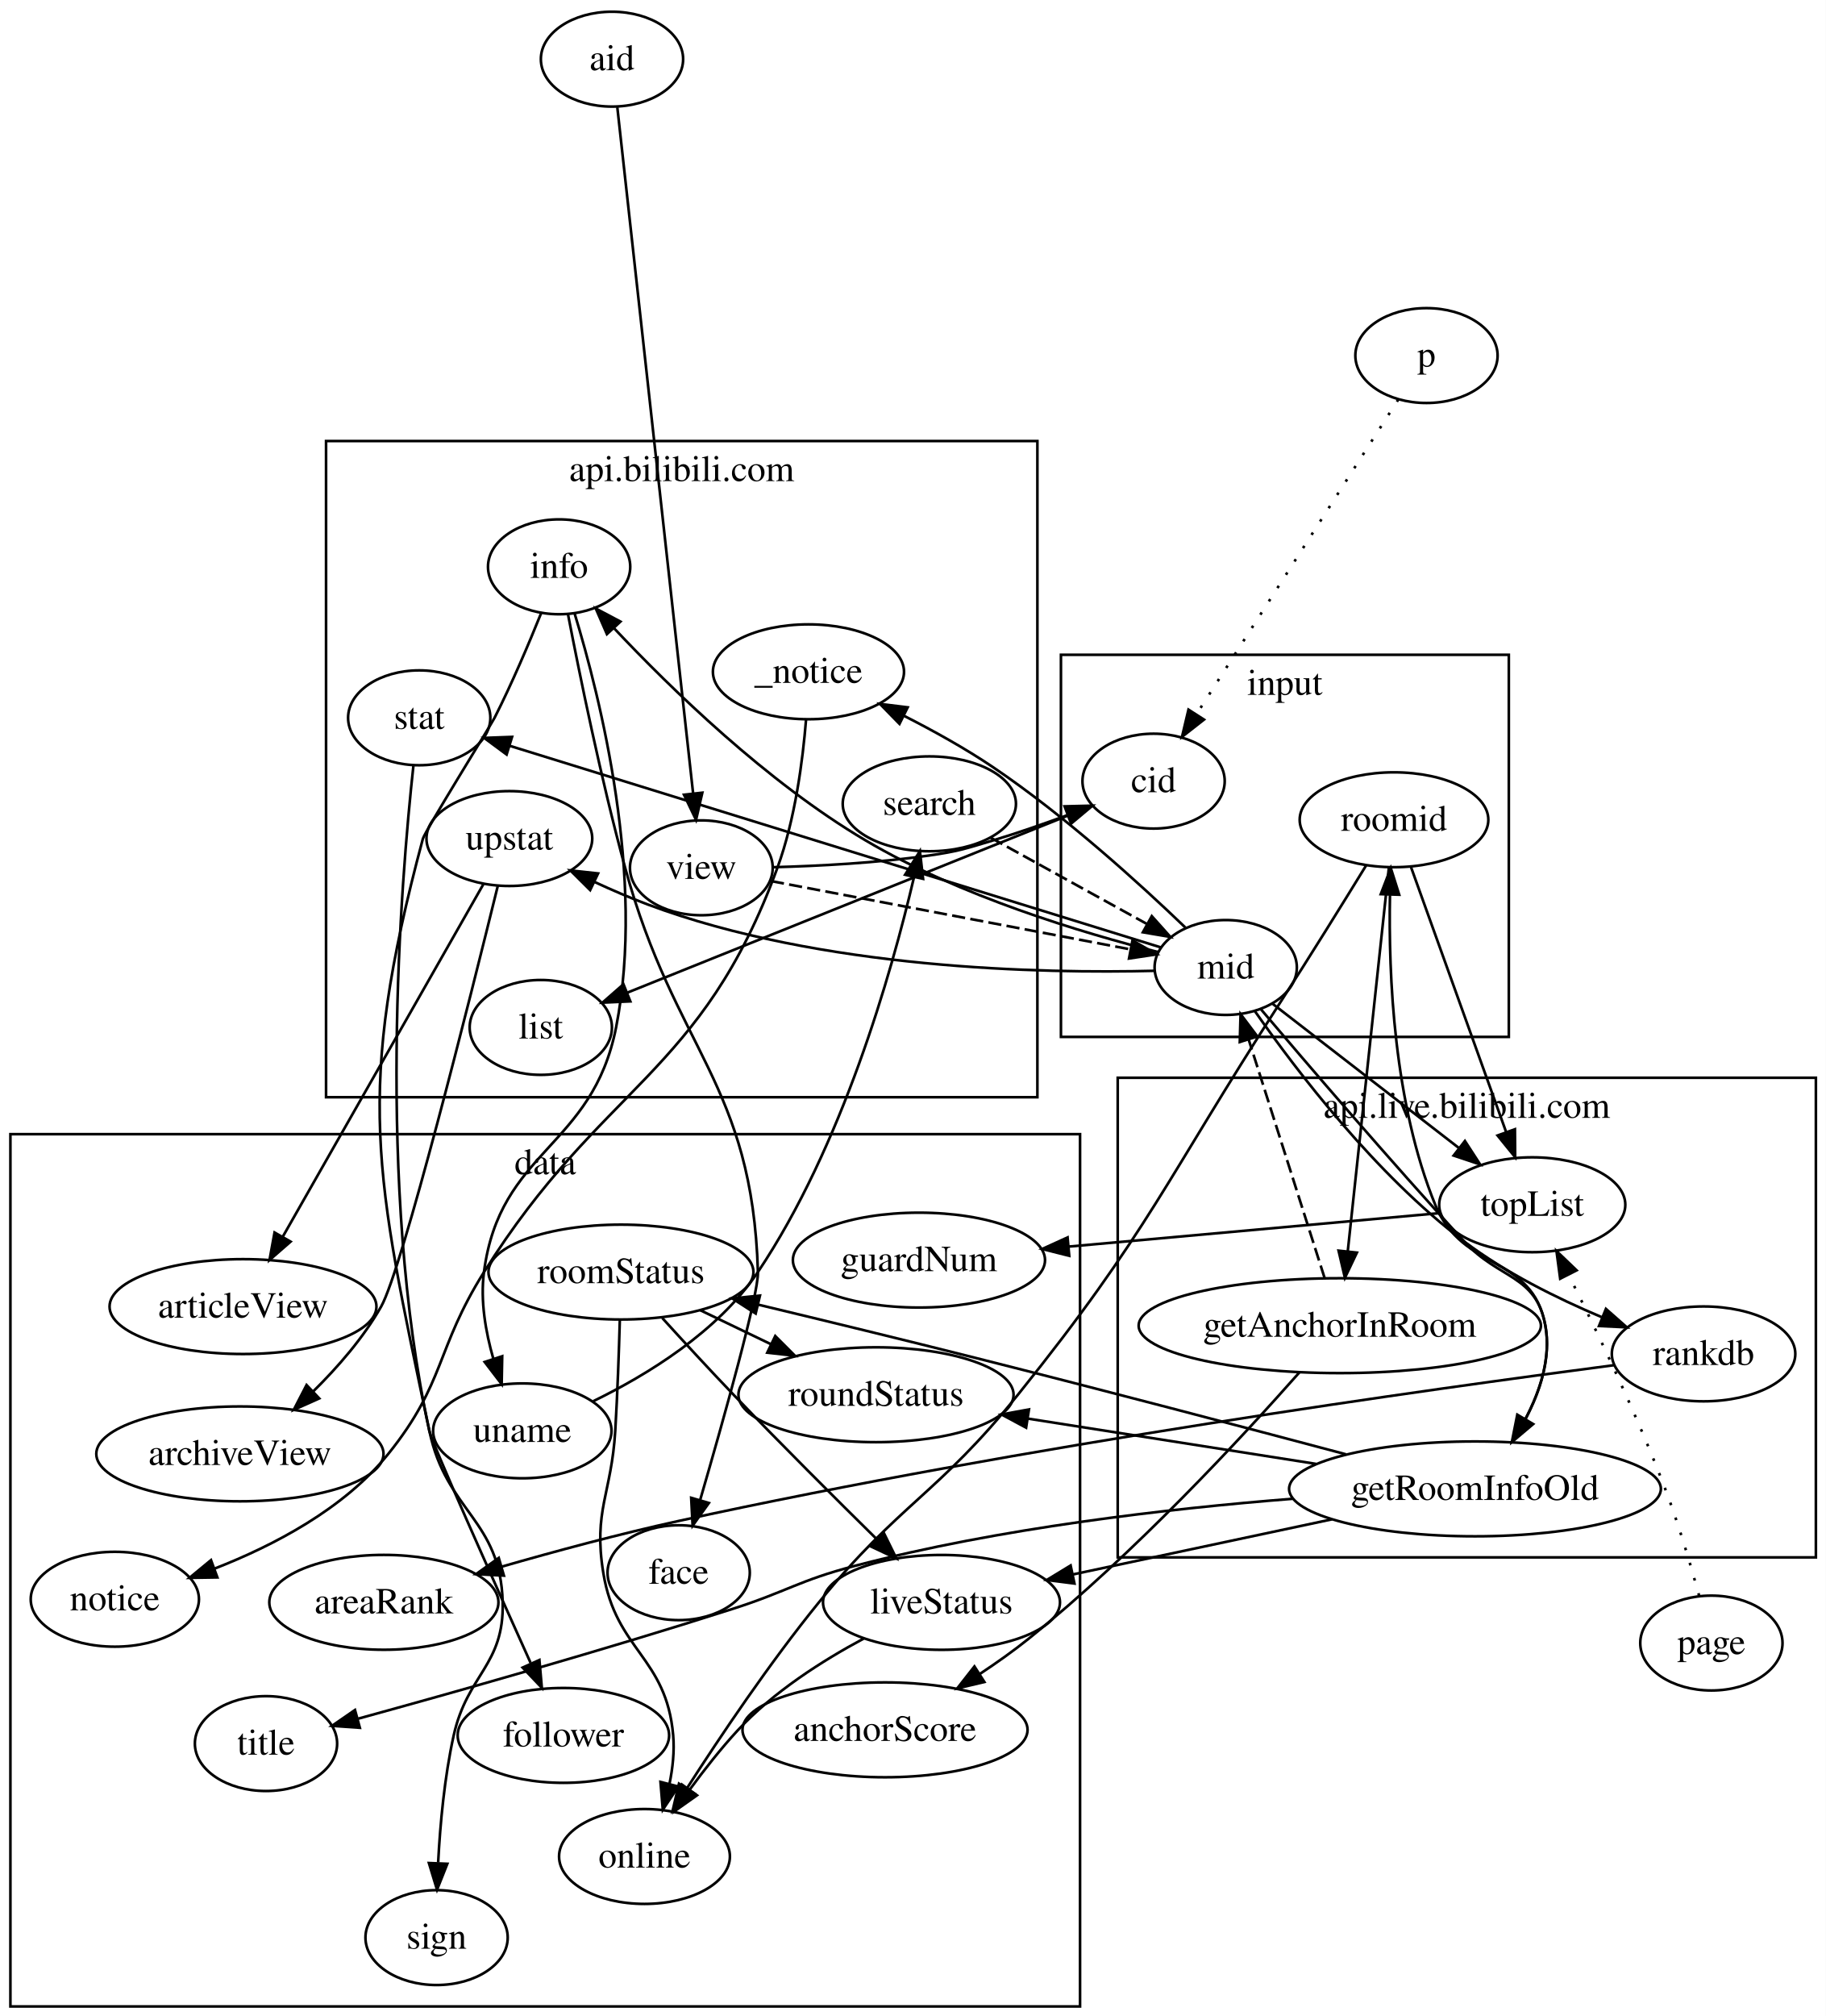
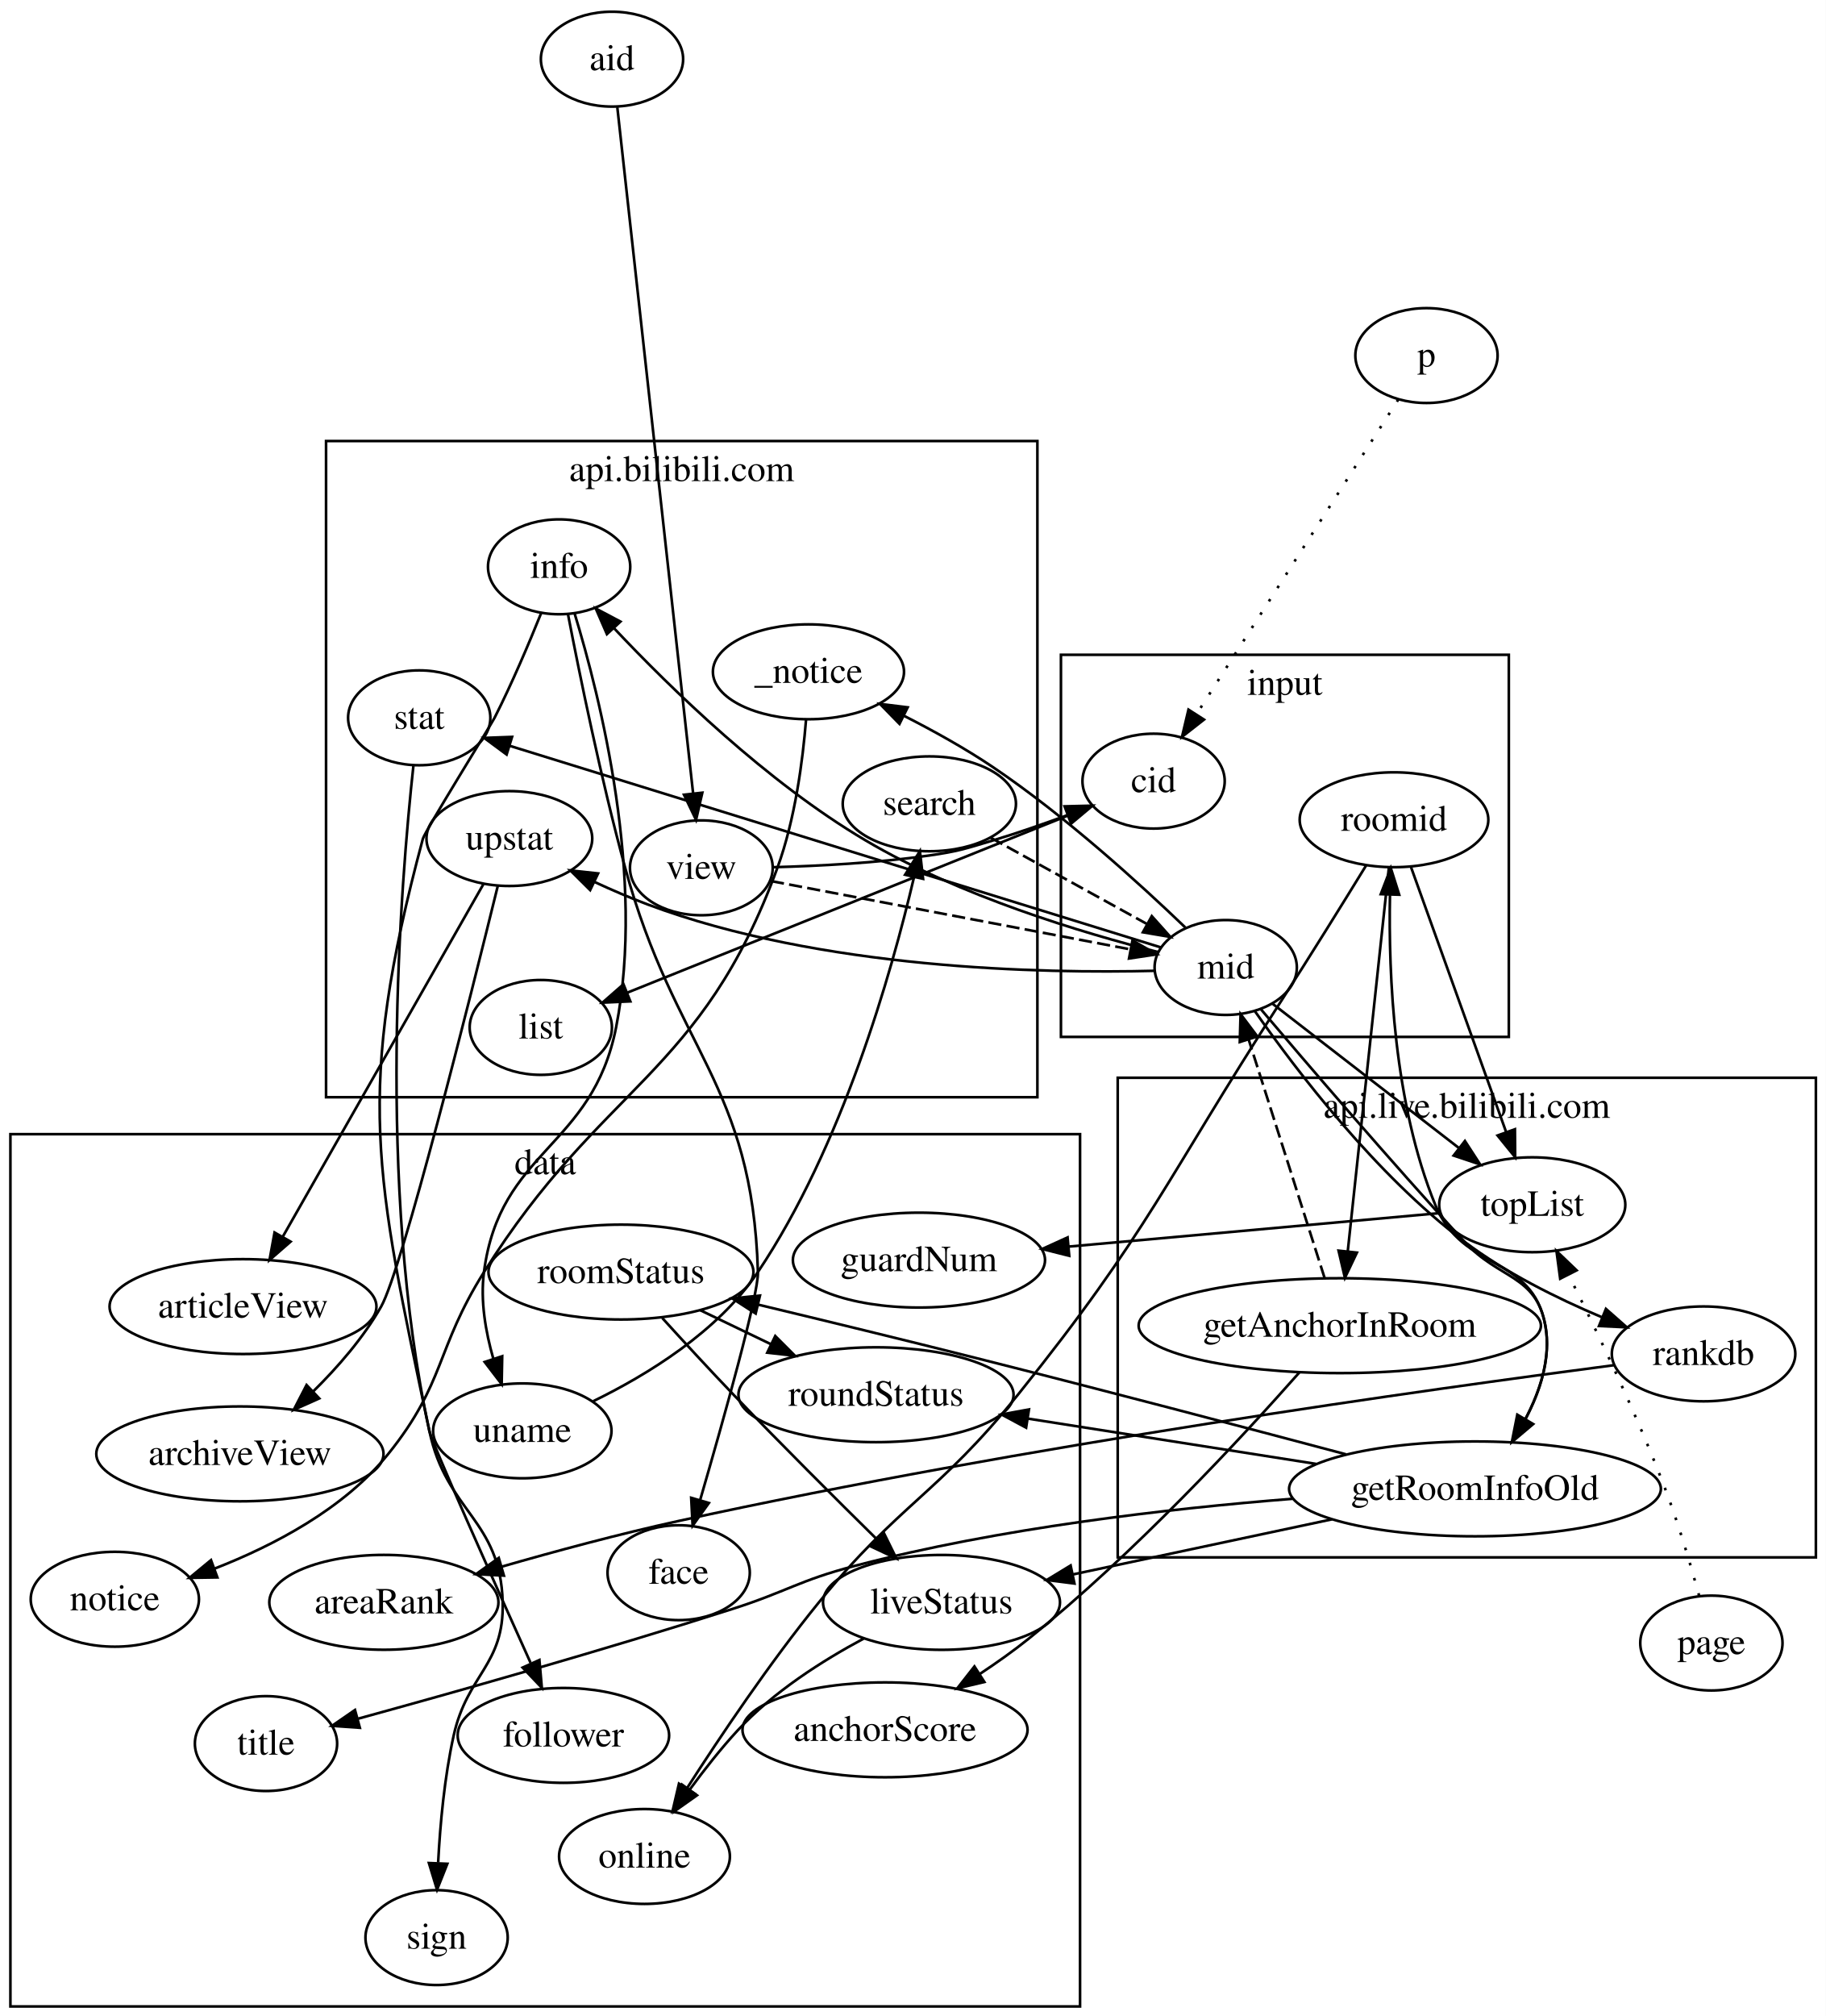
<svg xmlns="http://www.w3.org/2000/svg" width="693pt" height="765pt" viewBox="0.00 0.00 693.00 765.00">
  <g id="graph0" class="graph" transform="scale(1 1) rotate(0) translate(4 761)">
    <polygon fill="#ffffff" stroke="transparent" points="-4,4 -4,-761 689,-761 689,4 -4,4" />
    <g id="clust1" class="cluster">
      <polygon fill="none" stroke="#000000" points="119.76,-344.643 119.76,-593.643 389.76,-593.643 389.76,-344.643 119.76,-344.643" />
      <text text-anchor="middle" x="254.76" y="-578.443" font-family="Times,serif" font-size="14.00" fill="#000000">api.bilibili.com</text>
    </g>
    <g id="clust2" class="cluster">
      <polygon fill="none" stroke="#000000" points="420.25,-170.029 420.25,-352.029 685.25,-352.029 685.25,-170.029 420.25,-170.029" />
      <text text-anchor="middle" x="552.75" y="-336.829" font-family="Times,serif" font-size="14.00" fill="#000000">api.live.bilibili.com</text>
    </g>
    <g id="clust3" class="cluster">
      <polygon fill="none" stroke="#000000" points="-.051,.376 -.051,-330.624 405.95,-330.624 405.95,.376 -.051,.376" />
      <text text-anchor="middle" x="202.95" y="-315.424" font-family="Times,serif" font-size="14.00" fill="#000000">data</text>
    </g>
    <g id="clust4" class="cluster">
      <polygon fill="none" stroke="#000000" points="398.7,-367.529 398.7,-512.529 568.7,-512.529 568.7,-367.529 398.7,-367.529" />
      <text text-anchor="middle" x="483.7" y="-497.329" font-family="Times,serif" font-size="14.00" fill="#000000">input</text>
    </g>
    <g id="node1" class="node">
      <ellipse fill="none" stroke="#000000" cx="155.123" cy="-488.618" rx="27" ry="18" />
      <text text-anchor="middle" x="155.123" y="-484.418" font-family="Times,serif" font-size="14.00" fill="#000000">stat</text>
    </g>
    <g id="node12" class="node">
      <ellipse fill="none" stroke="#000000" cx="209.847" cy="-102.473" rx="40.132" ry="18" />
      <text text-anchor="middle" x="209.847" y="-98.273" font-family="Times,serif" font-size="14.00" fill="#000000">follower</text>
    </g>
    <g id="edge8" class="edge">
      <path fill="none" stroke="#000000" d="M152.939,-470.608C148.145,-426.757 138.669,-311.208 158.971,-218.015 159.975,-213.406 182.645,-162.726 197.381,-130.035" />
      <polygon fill="#000000" stroke="#000000" points="200.744,-131.093 201.667,-120.538 194.363,-128.213 200.744,-131.093" />
    </g>
    <g id="node2" class="node">
      <ellipse fill="none" stroke="#000000" cx="189.337" cy="-442.8" rx="31.464" ry="18" />
      <text text-anchor="middle" x="189.337" y="-438.6" font-family="Times,serif" font-size="14.00" fill="#000000">upstat</text>
    </g>
    <g id="node22" class="node">
      <ellipse fill="none" stroke="#000000" cx="87.061" cy="-209.304" rx="54.513" ry="18" />
      <text text-anchor="middle" x="87.061" y="-205.104" font-family="Times,serif" font-size="14.00" fill="#000000">archiveView</text>
    </g>
-     <g id="edge22" class="edge">
+     <g id="edge21" class="edge">
      <path fill="none" stroke="#000000" d="M184.971,-424.93C174.584,-382.718 148.669,-279.311 140.664,-265.198 133.964,-253.387 124.207,-242.195 114.848,-232.973" />
      <polygon fill="#000000" stroke="#000000" points="117.167,-230.348 107.494,-226.025 112.359,-235.436 117.167,-230.348" />
    </g>
    <g id="node23" class="node">
      <ellipse fill="none" stroke="#000000" cx="88.237" cy="-265.197" rx="50.654" ry="18" />
      <text text-anchor="middle" x="88.237" y="-260.997" font-family="Times,serif" font-size="14.00" fill="#000000">articleView</text>
    </g>
-     <g id="edge23" class="edge">
+     <g id="edge22" class="edge">
      <path fill="none" stroke="#000000" d="M179.459,-425.447C161.687,-394.227 124.225,-328.417 103.258,-291.584" />
      <polygon fill="#000000" stroke="#000000" points="106.294,-289.842 98.305,-282.883 100.21,-293.305 106.294,-289.842" />
    </g>
    <g id="node3" class="node">
      <ellipse fill="none" stroke="#000000" cx="208.224" cy="-545.914" rx="27" ry="18" />
      <text text-anchor="middle" x="208.224" y="-541.714" font-family="Times,serif" font-size="14.00" fill="#000000">info</text>
    </g>
    <g id="node13" class="node">
      <ellipse fill="none" stroke="#000000" cx="194.251" cy="-218.041" rx="33.86" ry="18" />
      <text text-anchor="middle" x="194.251" y="-213.841" font-family="Times,serif" font-size="14.00" fill="#000000">uname</text>
    </g>
    <g id="edge9" class="edge">
      <path fill="none" stroke="#000000" d="M214.106,-528.18C223.805,-496.473 241.025,-428.062 229.868,-371.241 220.821,-325.166 185.729,-324.832 179.695,-278.266 178.285,-267.385 180.31,-255.614 183.255,-245.39" />
      <polygon fill="#000000" stroke="#000000" points="186.619,-246.364 186.415,-235.771 179.969,-244.179 186.619,-246.364" />
    </g>
    <g id="node14" class="node">
      <ellipse fill="none" stroke="#000000" cx="161.713" cy="-25.75" rx="27" ry="18" />
      <text text-anchor="middle" x="161.713" y="-21.55" font-family="Times,serif" font-size="14.00" fill="#000000">sign</text>
    </g>
    <g id="edge10" class="edge">
      <path fill="none" stroke="#000000" d="M201.407,-528.345C196.784,-516.867 190.332,-501.648 183.723,-488.626 182.381,-485.981 157.275,-445.575 156.506,-442.711 130.633,-346.25 138.366,-315.737 158.971,-218.015 165.453,-187.277 185.972,-184.445 186.799,-153.041 187.43,-129.053 173.375,-125.788 168.182,-102.36 164.706,-86.68 163.069,-68.814 162.309,-54.282" />
      <polygon fill="#000000" stroke="#000000" points="165.791,-53.759 161.884,-43.911 158.797,-54.046 165.791,-53.759" />
    </g>
    <g id="node24" class="node">
      <ellipse fill="none" stroke="#000000" cx="253.6" cy="-164.216" rx="27" ry="18" />
      <text text-anchor="middle" x="253.6" y="-160.016" font-family="Times,serif" font-size="14.00" fill="#000000">face</text>
    </g>
-     <g id="edge24" class="edge">
+     <g id="edge23" class="edge">
      <path fill="none" stroke="#000000" d="M211.579,-527.961C215.94,-505.336 224.097,-465.331 233.307,-431.628 252.214,-362.446 281.543,-350.013 283.685,-278.326 283.943,-269.679 270.764,-222.768 261.767,-191.849" />
      <polygon fill="#000000" stroke="#000000" points="265.069,-190.67 258.901,-182.055 258.35,-192.636 265.069,-190.67" />
    </g>
    <g id="node4" class="node">
      <ellipse fill="none" stroke="#000000" cx="262.204" cy="-431.694" rx="27.096" ry="18" />
      <text text-anchor="middle" x="262.204" y="-427.494" font-family="Times,serif" font-size="14.00" fill="#000000">view</text>
    </g>
    <g id="node27" class="node">
      <ellipse fill="none" stroke="#000000" cx="461.244" cy="-393.873" rx="27" ry="18" />
      <text text-anchor="middle" x="461.244" y="-389.673" font-family="Times,serif" font-size="14.00" fill="#000000">mid</text>
    </g>
-     <g id="edge28" class="edge">
+     <g id="edge27" class="edge">
      <path fill="none" stroke="#000000" stroke-dasharray="5,2" d="M288.635,-426.671C323.679,-420.012 385.668,-408.233 425.043,-400.752" />
      <polygon fill="#000000" stroke="#000000" points="425.85,-404.161 435.021,-398.856 424.543,-397.284 425.85,-404.161" />
    </g>
    <g id="node28" class="node">
      <ellipse fill="none" stroke="#000000" cx="433.863" cy="-464.587" rx="27" ry="18" />
      <text text-anchor="middle" x="433.863" y="-460.387" font-family="Times,serif" font-size="14.00" fill="#000000">cid</text>
    </g>
-     <g id="edge30" class="edge">
+     <g id="edge29" class="edge">
      <path fill="none" stroke="#000000" d="M289.612,-431.93C306.695,-432.385 329.091,-433.542 348.749,-436.378 359.71,-437.959 362.394,-438.92 372.996,-442.119 382.262,-444.915 392.164,-448.365 401.232,-451.715" />
      <polygon fill="#000000" stroke="#000000" points="400.083,-455.023 410.675,-455.276 402.553,-448.473 400.083,-455.023" />
    </g>
    <g id="node5" class="node">
      <ellipse fill="none" stroke="#000000" cx="201.269" cy="-371.13" rx="27" ry="18" />
      <text text-anchor="middle" x="201.269" y="-366.93" font-family="Times,serif" font-size="14.00" fill="#000000">list</text>
    </g>
    <g id="node6" class="node">
      <ellipse fill="none" stroke="#000000" cx="348.749" cy="-455.978" rx="32.882" ry="18" />
      <text text-anchor="middle" x="348.749" y="-451.778" font-family="Times,serif" font-size="14.00" fill="#000000">search</text>
    </g>
-     <g id="edge29" class="edge">
+     <g id="edge28" class="edge">
      <path fill="none" stroke="#000000" stroke-dasharray="5,2" d="M372.058,-443.11C389.235,-433.627 412.74,-420.65 431.308,-410.4" />
      <polygon fill="#000000" stroke="#000000" points="433.179,-413.365 440.241,-405.468 429.795,-407.237 433.179,-413.365" />
    </g>
    <g id="node7" class="node">
      <ellipse fill="none" stroke="#000000" cx="302.864" cy="-506.076" rx="36.273" ry="18" />
      <text text-anchor="middle" x="302.864" y="-501.876" font-family="Times,serif" font-size="14.00" fill="#000000">_notice</text>
    </g>
    <g id="node21" class="node">
      <ellipse fill="none" stroke="#000000" cx="39.588" cy="-154.142" rx="31.931" ry="18" />
      <text text-anchor="middle" x="39.588" y="-149.942" font-family="Times,serif" font-size="14.00" fill="#000000">notice</text>
    </g>
-     <g id="edge21" class="edge">
+     <g id="edge20" class="edge">
      <path fill="none" stroke="#000000" d="M301.945,-487.869C300.711,-472.514 297.829,-450.163 291.101,-431.76 262.158,-352.59 224.478,-349.68 179.695,-278.266 161.305,-248.939 165.101,-236.328 143.417,-209.346 126.595,-188.414 99.649,-174.419 77.423,-165.757" />
      <polygon fill="#000000" stroke="#000000" points="78.508,-162.427 67.914,-162.257 76.09,-168.996 78.508,-162.427" />
    </g>
    <g id="node8" class="node">
      <ellipse fill="none" stroke="#000000" cx="555.857" cy="-196.024" rx="70.56" ry="18" />
      <text text-anchor="middle" x="555.857" y="-191.824" font-family="Times,serif" font-size="14.00" fill="#000000">getRoomInfoOld</text>
    </g>
    <g id="node16" class="node">
      <ellipse fill="none" stroke="#000000" cx="231.69" cy="-278.296" rx="50.29" ry="18" />
      <text text-anchor="middle" x="231.69" y="-274.096" font-family="Times,serif" font-size="14.00" fill="#000000">roomStatus</text>
    </g>
    <g id="edge12" class="edge">
      <path fill="none" stroke="#000000" d="M506.863,-209.142C468.656,-219.306 414.234,-233.639 366.432,-245.688 339.254,-252.539 308.919,-259.904 283.925,-265.899" />
      <polygon fill="#000000" stroke="#000000" points="282.83,-262.562 273.92,-268.294 284.46,-269.37 282.83,-262.562" />
    </g>
    <g id="node17" class="node">
      <ellipse fill="none" stroke="#000000" cx="328.501" cy="-231.748" rx="52.219" ry="18" />
      <text text-anchor="middle" x="328.501" y="-227.548" font-family="Times,serif" font-size="14.00" fill="#000000">roundStatus</text>
    </g>
    <g id="edge14" class="edge">
      <path fill="none" stroke="#000000" d="M495.527,-205.504C461.668,-210.824 419.644,-217.427 386.219,-222.679" />
      <polygon fill="#000000" stroke="#000000" points="385.476,-219.252 376.14,-224.262 386.562,-226.168 385.476,-219.252" />
    </g>
    <g id="node18" class="node">
      <ellipse fill="none" stroke="#000000" cx="353.364" cy="-152.95" rx="44.977" ry="18" />
      <text text-anchor="middle" x="353.364" y="-148.75" font-family="Times,serif" font-size="14.00" fill="#000000">liveStatus</text>
    </g>
    <g id="edge16" class="edge">
      <path fill="none" stroke="#000000" d="M501.593,-184.481C470.964,-177.966 432.966,-169.883 403.11,-163.532" />
      <polygon fill="#000000" stroke="#000000" points="403.829,-160.106 393.319,-161.449 402.372,-166.953 403.829,-160.106" />
    </g>
    <g id="node19" class="node">
      <ellipse fill="none" stroke="#000000" cx="96.968" cy="-99.373" rx="27" ry="18" />
      <text text-anchor="middle" x="96.968" y="-95.173" font-family="Times,serif" font-size="14.00" fill="#000000">title</text>
    </g>
    <g id="edge17" class="edge">
      <path fill="none" stroke="#000000" d="M486.675,-192.27C439.259,-188.526 375.253,-181.154 320.35,-166.779 299.195,-161.24 294.767,-157.102 273.939,-150.436 225.014,-134.778 167.805,-118.664 131.974,-108.832" />
      <polygon fill="#000000" stroke="#000000" points="132.586,-105.371 122.017,-106.11 130.74,-112.123 132.586,-105.371" />
    </g>
    <g id="node29" class="node">
      <ellipse fill="none" stroke="#000000" cx="525.119" cy="-449.932" rx="35.806" ry="18" />
      <text text-anchor="middle" x="525.119" y="-445.732" font-family="Times,serif" font-size="14.00" fill="#000000">roomid</text>
    </g>
-     <g id="edge32" class="edge">
+     <g id="edge31" class="edge">
      <path fill="none" stroke="#000000" d="M569.847,-213.787C577.709,-225.828 585.424,-242.347 582.559,-258.026 577.616,-285.072 551.25,-278.249 540.826,-303.69 525.046,-342.201 522.992,-390.952 523.583,-421.295" />
      <polygon fill="#000000" stroke="#000000" points="520.094,-421.7 523.9,-431.588 527.091,-421.485 520.094,-421.7" />
    </g>
    <g id="node9" class="node">
      <ellipse fill="none" stroke="#000000" cx="577.59" cy="-303.837" rx="35.33" ry="18" />
      <text text-anchor="middle" x="577.59" y="-299.637" font-family="Times,serif" font-size="14.00" fill="#000000">topList</text>
    </g>
    <g id="node15" class="node">
      <ellipse fill="none" stroke="#000000" cx="344.805" cy="-282.835" rx="47.858" ry="18" />
      <text text-anchor="middle" x="344.805" y="-278.635" font-family="Times,serif" font-size="14.00" fill="#000000">guardNum</text>
    </g>
    <g id="edge11" class="edge">
      <path fill="none" stroke="#000000" d="M542.739,-300.693C505.438,-297.328 445.684,-291.937 401.577,-287.957" />
      <polygon fill="#000000" stroke="#000000" points="401.847,-284.467 391.573,-287.055 401.218,-291.439 401.847,-284.467" />
    </g>
    <g id="node10" class="node">
      <ellipse fill="none" stroke="#000000" cx="504.539" cy="-257.954" rx="76.34" ry="18" />
      <text text-anchor="middle" x="504.539" y="-253.754" font-family="Times,serif" font-size="14.00" fill="#000000">getAnchorInRoom</text>
    </g>
    <g id="node25" class="node">
      <ellipse fill="none" stroke="#000000" cx="331.923" cy="-104.589" rx="54.106" ry="18" />
      <text text-anchor="middle" x="331.923" y="-100.389" font-family="Times,serif" font-size="14.00" fill="#000000">anchorScore</text>
    </g>
-     <g id="edge25" class="edge">
+     <g id="edge24" class="edge">
      <path fill="none" stroke="#000000" d="M489.197,-240.202C467.644,-215.831 426.528,-171.368 386.379,-139.121 380.618,-134.494 374.208,-129.958 367.867,-125.772" />
      <polygon fill="#000000" stroke="#000000" points="369.639,-122.751 359.329,-120.308 365.865,-128.647 369.639,-122.751" />
    </g>
-     <g id="edge27" class="edge">
+     <g id="edge26" class="edge">
      <path fill="none" stroke="#000000" stroke-dasharray="5,2" d="M498.79,-276.003C491.407,-299.183 478.524,-339.627 469.939,-366.577" />
      <polygon fill="#000000" stroke="#000000" points="466.58,-365.591 466.88,-376.181 473.25,-367.715 466.58,-365.591" />
    </g>
    <g id="node11" class="node">
      <ellipse fill="none" stroke="#000000" cx="642.618" cy="-247.247" rx="34.828" ry="18" />
      <text text-anchor="middle" x="642.618" y="-243.047" font-family="Times,serif" font-size="14.00" fill="#000000">rankdb</text>
    </g>
    <g id="node26" class="node">
      <ellipse fill="none" stroke="#000000" cx="141.705" cy="-152.974" rx="43.489" ry="18" />
      <text text-anchor="middle" x="141.705" y="-148.774" font-family="Times,serif" font-size="14.00" fill="#000000">areaRank</text>
    </g>
-     <g id="edge26" class="edge">
+     <g id="edge25" class="edge">
      <path fill="none" stroke="#000000" d="M608.81,-242.986C540.989,-234.164 383.676,-212.317 253.436,-183.815 231.137,-178.935 206.661,-172.325 186.316,-166.475" />
      <polygon fill="#000000" stroke="#000000" points="187.268,-163.107 176.689,-163.675 185.314,-169.828 187.268,-163.107" />
    </g>
    <g id="edge6" class="edge">
      <path fill="none" stroke="#000000" d="M221.164,-229.291C241.511,-239.205 268.459,-255.62 283.685,-278.326 315.651,-325.999 334.293,-391.367 342.907,-428.058" />
      <polygon fill="#000000" stroke="#000000" points="339.545,-429.061 345.168,-438.041 346.373,-427.515 339.545,-429.061" />
    </g>
    <g id="edge13" class="edge">
      <path fill="none" stroke="#000000" d="M261.791,-263.823C270.277,-259.743 279.644,-255.239 288.608,-250.929" />
      <polygon fill="#000000" stroke="#000000" points="290.255,-254.021 297.751,-246.533 287.222,-247.712 290.255,-254.021" />
    </g>
    <g id="edge15" class="edge">
      <path fill="none" stroke="#000000" d="M247.386,-260.845C255.419,-252.007 265.406,-241.159 274.542,-231.633 292.486,-212.926 313.252,-192.234 328.964,-176.766" />
      <polygon fill="#000000" stroke="#000000" points="331.554,-179.128 336.237,-169.624 326.65,-174.133 331.554,-179.128" />
    </g>
    <g id="node20" class="node">
      <ellipse fill="none" stroke="#000000" cx="240.625" cy="-56.532" rx="32.424" ry="18" />
      <text text-anchor="middle" x="240.625" y="-52.332" font-family="Times,serif" font-size="14.00" fill="#000000">online</text>
    </g>
    <g id="edge19" class="edge">
-       <path fill="none" stroke="#000000" d="M231.264,-260.099C230.929,-248.145 230.374,-232.167 229.53,-218.067 228.092,-194.042 221.128,-187.858 225.001,-164.103 229.791,-134.719 248.914,-132.244 251.512,-102.585 252.045,-96.503 251.351,-90.072 250.098,-84.006" />
-       <polygon fill="#000000" stroke="#000000" points="253.472,-83.074 247.578,-74.269 246.695,-84.827 253.472,-83.074" />
-     </g>
-     <g id="edge20" class="edge">
      <path fill="none" stroke="#000000" d="M323.899,-139.258C308.226,-130.875 289.471,-118.96 276.023,-104.406 269.67,-97.531 263.382,-89.529 257.908,-82.058" />
      <polygon fill="#000000" stroke="#000000" points="260.555,-79.742 251.901,-73.63 254.855,-83.805 260.555,-79.742" />
    </g>
    <g id="edge1" class="edge">
      <path fill="none" stroke="#000000" d="M436.711,-401.466C382.415,-418.271 251.968,-458.644 189.542,-477.965" />
      <polygon fill="#000000" stroke="#000000" points="188.292,-474.688 179.774,-480.988 190.362,-481.375 188.292,-474.688" />
    </g>
    <g id="edge2" class="edge">
      <path fill="none" stroke="#000000" d="M434.265,-392.613C391.869,-391.546 307.693,-393.151 241.84,-417.788 235.232,-420.26 228.32,-423.246 221.762,-426.281" />
      <polygon fill="#000000" stroke="#000000" points="220.001,-423.243 212.484,-430.709 223.016,-429.561 220.001,-423.243" />
    </g>
    <g id="edge3" class="edge">
      <path fill="none" stroke="#000000" d="M435.506,-399.748C407.009,-406.962 360.366,-420.914 324.502,-442.119 287.042,-464.267 250.759,-499.55 228.958,-522.724" />
      <polygon fill="#000000" stroke="#000000" points="226.369,-520.369 222.139,-530.083 231.503,-525.127 226.369,-520.369" />
    </g>
    <g id="edge7" class="edge">
      <path fill="none" stroke="#000000" d="M445.89,-409.066C428.962,-425.328 400.473,-451.287 372.995,-469.838 362.435,-476.967 350.296,-483.697 339.117,-489.379" />
      <polygon fill="#000000" stroke="#000000" points="337.417,-486.315 330.009,-493.89 340.523,-492.588 337.417,-486.315" />
    </g>
-     <g id="edge33" class="edge">
+     <g id="edge32" class="edge">
      <path fill="none" stroke="#000000" d="M474.496,-378.146C491.922,-357.584 523.632,-320.571 551.789,-289.874 565.093,-275.37 579.02,-277.387 582.559,-258.026 584.775,-245.899 580.662,-233.27 575.047,-222.599" />
      <polygon fill="#000000" stroke="#000000" points="577.943,-220.62 569.847,-213.787 571.915,-224.178 577.943,-220.62" />
    </g>
-     <g id="edge35" class="edge">
+     <g id="edge34" class="edge">
      <path fill="none" stroke="#000000" d="M478.915,-380.198C497.741,-365.629 527.804,-342.364 549.805,-325.339" />
      <polygon fill="#000000" stroke="#000000" points="552.035,-328.038 557.802,-319.15 547.751,-322.503 552.035,-328.038" />
    </g>
-     <g id="edge38" class="edge">
+     <g id="edge37" class="edge">
      <path fill="none" stroke="#000000" d="M472.393,-377.189C487.975,-354.896 518.161,-315.259 551.789,-289.874 567.478,-278.031 586.986,-268.345 603.896,-261.217" />
      <polygon fill="#000000" stroke="#000000" points="605.554,-264.322 613.504,-257.318 602.922,-257.835 605.554,-264.322" />
    </g>
    <g id="edge5" class="edge">
      <path fill="none" stroke="#000000" d="M410.71,-455.285C369.195,-438.603 281.977,-403.559 234.231,-384.375" />
      <polygon fill="#000000" stroke="#000000" points="235.256,-381.014 224.673,-380.534 232.647,-387.51 235.256,-381.014" />
    </g>
-     <g id="edge34" class="edge">
+     <g id="edge33" class="edge">
      <path fill="none" stroke="#000000" d="M531.553,-432.018C540.561,-406.936 557.016,-361.12 567.619,-331.599" />
      <polygon fill="#000000" stroke="#000000" points="571.017,-332.492 571.103,-321.898 564.429,-330.126 571.017,-332.492" />
    </g>
-     <g id="edge37" class="edge">
+     <g id="edge36" class="edge">
      <path fill="none" stroke="#000000" d="M523.183,-431.872C519.59,-398.355 511.867,-326.308 507.574,-286.261" />
      <polygon fill="#000000" stroke="#000000" points="511.031,-285.677 506.485,-276.107 504.071,-286.423 511.031,-285.677" />
    </g>
    <g id="edge18" class="edge">
      <path fill="none" stroke="#000000" d="M514.555,-432.625C505.846,-418.441 493.107,-397.887 481.647,-380.137 438.641,-313.529 432.123,-293.666 382.459,-231.863 352.011,-193.971 337.45,-190.616 306.776,-152.907 288.23,-130.108 269.497,-102.262 256.724,-82.376" />
      <polygon fill="#000000" stroke="#000000" points="259.618,-80.404 251.297,-73.845 253.712,-84.161 259.618,-80.404" />
    </g>
    <g id="node30" class="node">
      <ellipse fill="none" stroke="#000000" cx="228.294" cy="-738.552" rx="27" ry="18" />
      <text text-anchor="middle" x="228.294" y="-734.352" font-family="Times,serif" font-size="14.00" fill="#000000">aid</text>
    </g>
    <g id="edge4" class="edge">
      <path fill="none" stroke="#000000" d="M230.314,-720.275C236.003,-668.789 252.196,-522.264 259.063,-460.117" />
      <polygon fill="#000000" stroke="#000000" points="262.576,-460.198 260.195,-449.874 255.618,-459.429 262.576,-460.198" />
    </g>
    <g id="node31" class="node">
      <ellipse fill="none" stroke="#000000" cx="537.443" cy="-626.076" rx="27" ry="18" />
      <text text-anchor="middle" x="537.443" y="-621.876" font-family="Times,serif" font-size="14.00" fill="#000000">p</text>
    </g>
-     <g id="edge31" class="edge">
+     <g id="edge30" class="edge">
      <path fill="none" stroke="#000000" stroke-dasharray="1,5" d="M526.749,-609.402C508.606,-581.117 471.684,-523.554 450.258,-490.149" />
      <polygon fill="#000000" stroke="#000000" points="452.999,-487.94 444.654,-481.413 447.107,-491.719 452.999,-487.94" />
    </g>
    <g id="node32" class="node">
      <ellipse fill="none" stroke="#000000" cx="645.587" cy="-137.519" rx="27" ry="18" />
      <text text-anchor="middle" x="645.587" y="-133.319" font-family="Times,serif" font-size="14.00" fill="#000000">page</text>
    </g>
-     <g id="edge36" class="edge">
+     <g id="edge35" class="edge">
      <path fill="none" stroke="#000000" stroke-dasharray="1,5" d="M640.94,-155.47C637.721,-167.209 633.106,-182.799 627.984,-196.218 617.201,-224.466 602.248,-255.641 591.434,-277.135" />
      <polygon fill="#000000" stroke="#000000" points="588.195,-275.783 586.786,-286.284 594.436,-278.953 588.195,-275.783" />
    </g>
  </g>
</svg>
